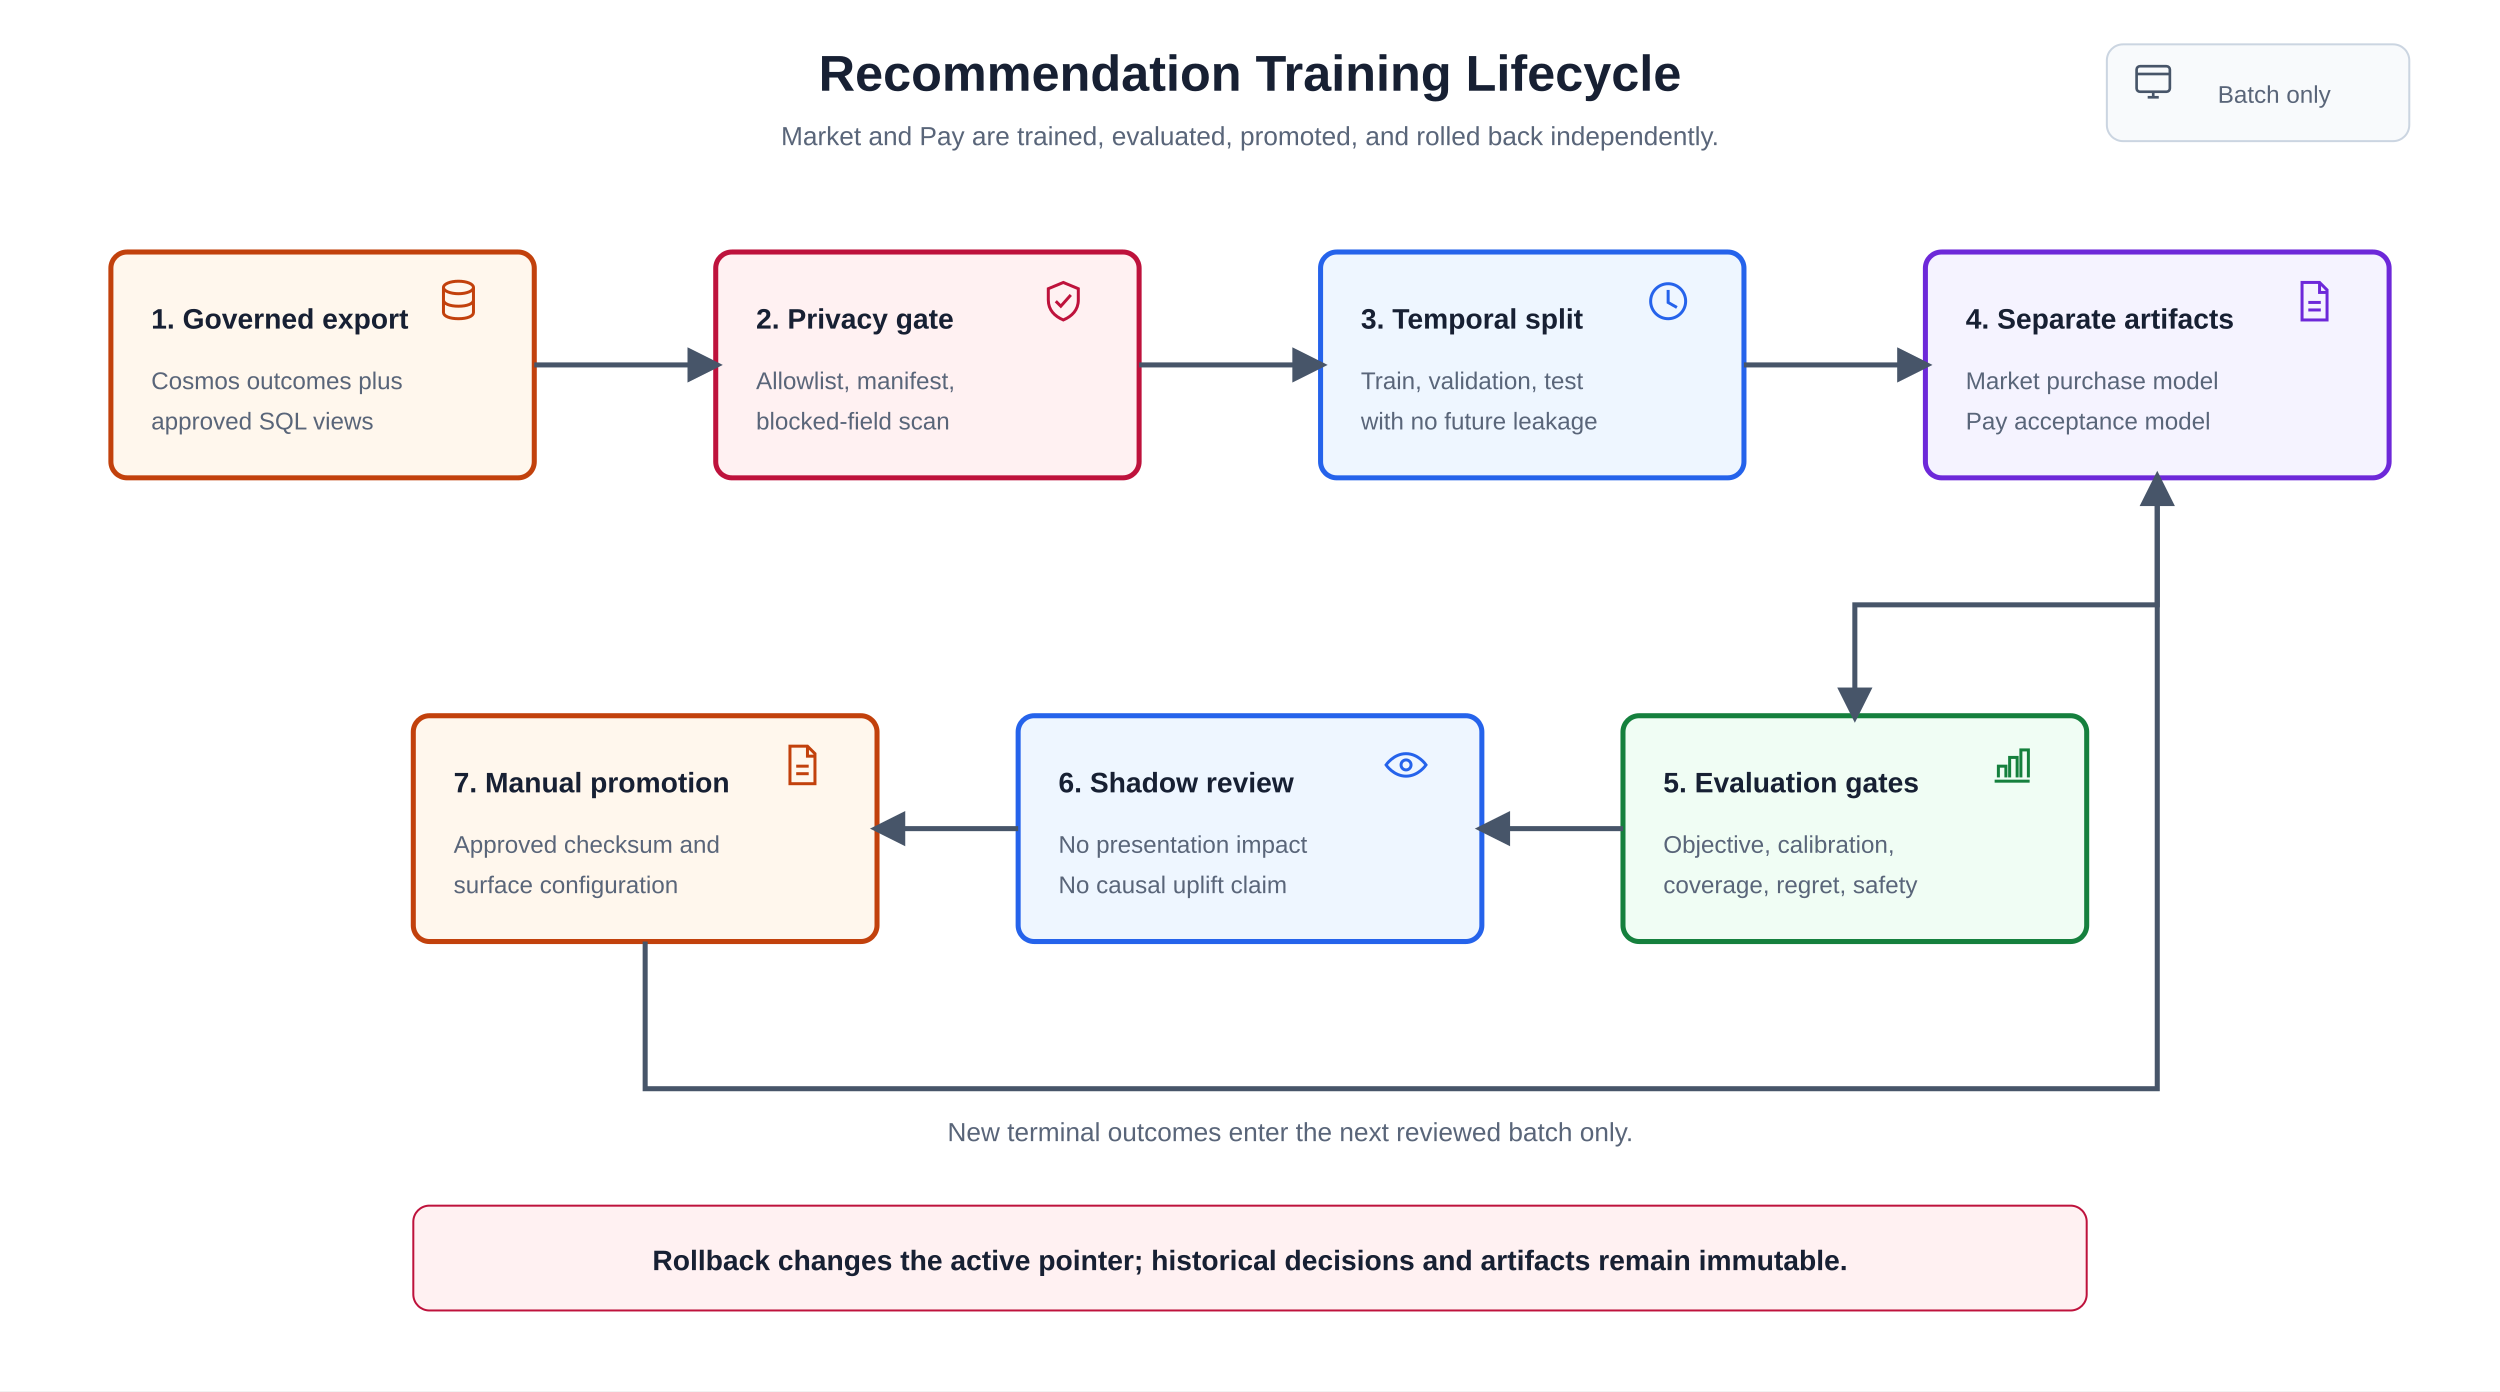
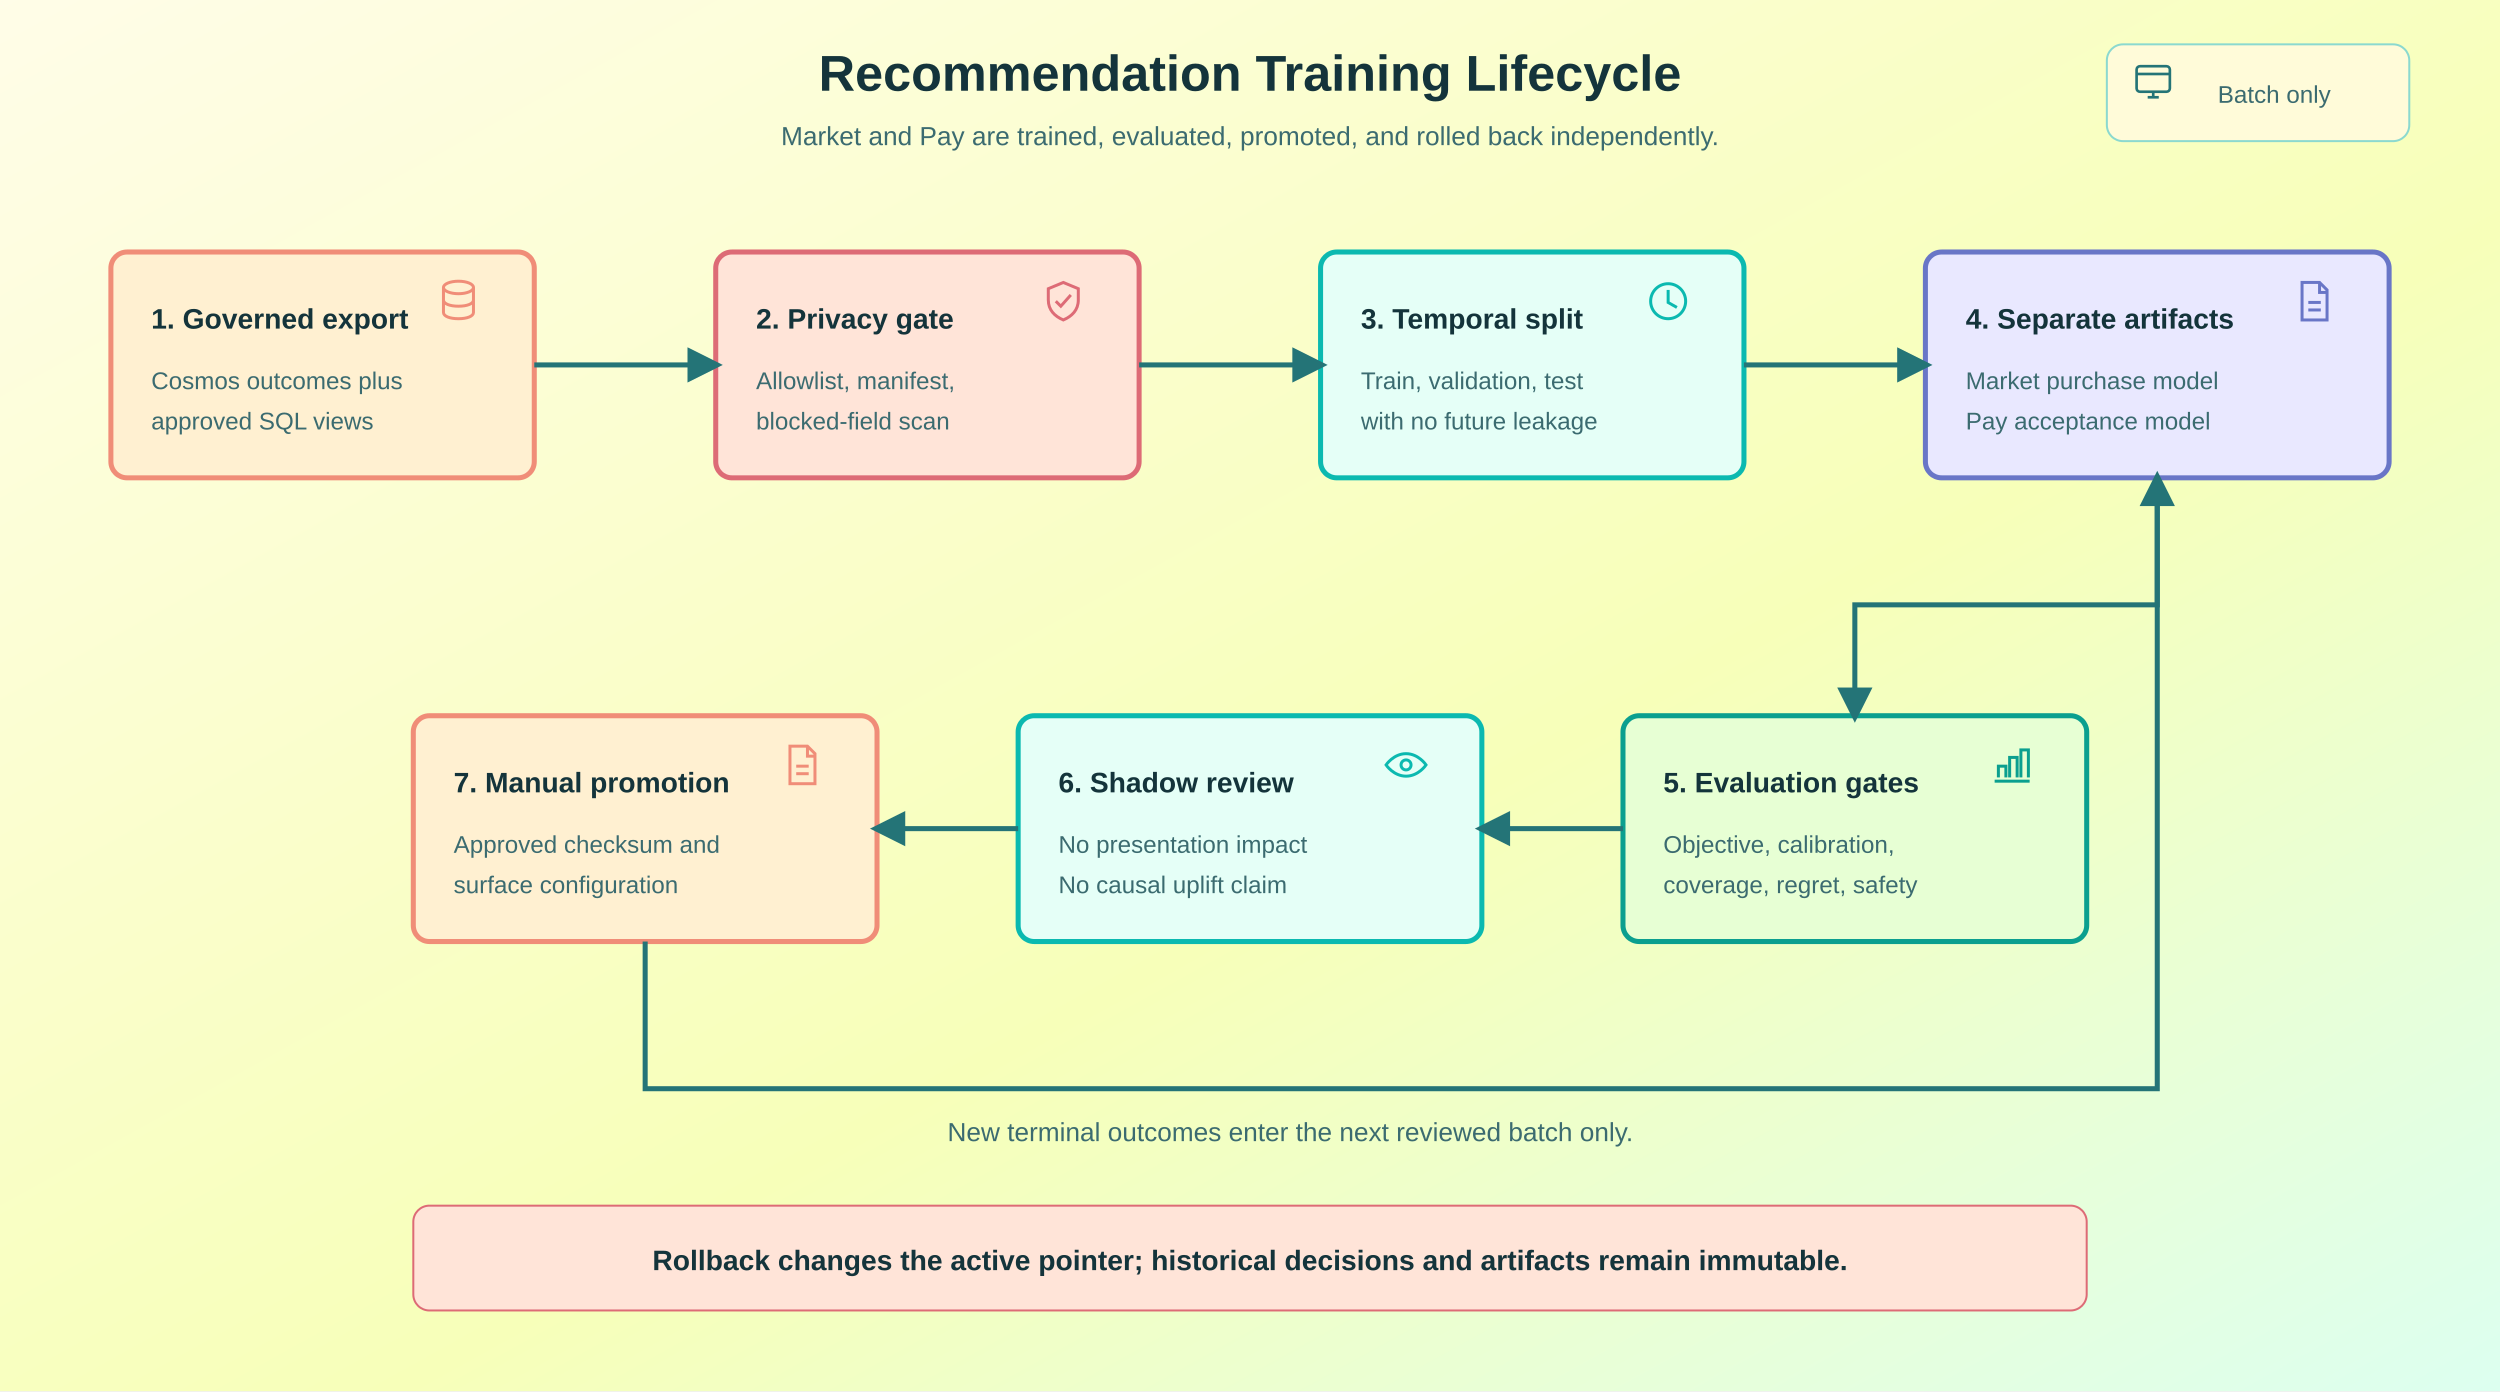
<svg xmlns="http://www.w3.org/2000/svg" viewBox="0 0 1240 690" role="img" aria-labelledby="title desc">
  <defs>
+     <linearGradient id="ecloeBg" x1="0" y1="0" x2="1" y2="1">
+       <stop offset="0%" stop-color="#fffde8" />
+       <stop offset="58%" stop-color="#f7ffb9" />
+       <stop offset="100%" stop-color="#dcfff0" />
+     </linearGradient>
    <marker id="a" viewBox="0 0 10 10" refX="8" refY="5" markerWidth="7" markerHeight="7" orient="auto">
-       <path d="M0 0L10 5L0 10Z" fill="#475569" />
+       <path d="M0 0L10 5L0 10Z" fill="#247477" />
    </marker>
-     <style>.t{font:700 25px Segoe UI,Arial;fill:#172033}.s{font:13px Segoe UI,Arial;fill:#596579}.h{font:700 14px Segoe UI,Arial;fill:#172033}.b{font:12px Segoe UI,Arial;fill:#596579}.l{fill:none;stroke:#475569;stroke-width:2.5;marker-end:url(#a)}</style>
+     <style>.t{font:700 25px Segoe UI,Arial;fill:#14343b}.s{font:13px Segoe UI,Arial;fill:#3b6b70}.h{font:700 14px Segoe UI,Arial;fill:#14343b}.b{font:12px Segoe UI,Arial;fill:#3b6b70}.l{fill:none;stroke:#247477;stroke-width:2.5;marker-end:url(#a)}</style>
    <g id="icon-web" fill="none" stroke="currentColor" stroke-width="2.4">
      <rect x="5" y="7" width="30" height="23" rx="3" />
      <path d="M5 14h30M15 35h10M20 30v5" />
    </g>
    <g id="icon-data" fill="none" stroke="currentColor" stroke-width="2.4">
      <ellipse cx="20" cy="9" rx="12" ry="5" />
      <path d="M8 9v20c0 3 5 5 12 5s12-2 12-5V9M8 19c0 3 5 5 12 5s12-2 12-5" />
    </g>
    <g id="icon-shield" fill="none" stroke="currentColor" stroke-width="2.4">
      <path d="M20 5l12 5v9c0 8-5 13-12 16C13 32 8 27 8 19v-9z" />
      <path d="M14 20l4 4 8-9" />
    </g>
    <g id="icon-clock" fill="none" stroke="currentColor" stroke-width="2.4">
      <circle cx="20" cy="20" r="14" />
      <path d="M20 11v10l7 4" />
    </g>
    <g id="icon-chart" fill="none" stroke="currentColor" stroke-width="2.4">
      <path d="M7 33h28M10 30V21h6v9M19 30V14h6v16M28 30V8h6v22" />
    </g>
    <g id="icon-file" fill="none" stroke="currentColor" stroke-width="2.4">
      <path d="M11 5h14l6 6v24H11zM25 5v8h6M16 21h10M16 27h10" />
    </g>
    <g id="icon-eye" fill="none" stroke="currentColor" stroke-width="2.4">
      <path d="M4 20s6-9 16-9 16 9 16 9-6 9-16 9S4 20 4 20z" />
      <circle cx="20" cy="20" r="4" />
    </g>
  </defs>
-   <rect width="1240" height="690" fill="#fff" />
+   <rect width="1240" height="690" fill="url(#ecloeBg)" />
  <text x="620" y="45" text-anchor="middle" class="t">Recommendation Training Lifecycle</text>
  <text x="620" y="72" text-anchor="middle" class="s">Market and Pay are trained, evaluated, promoted, and rolled back independently.</text>
  <g data-card="true" transform="translate(1045 22)">
-     <rect width="150" height="48" rx="8" fill="#f8fafc" stroke="#cbd5e1" />
-     <use href="#icon-web" transform="translate(12 7) scale(.55)" color="#475569" />
+     <rect width="150" height="48" rx="8" fill="#fffbd9" stroke="#8bd9cf" />
+     <use href="#icon-web" transform="translate(12 7) scale(.55)" color="#247477" />
    <text x="55" y="29" class="b">Batch only</text>
  </g>
  <g transform="translate(55 125)">
-     <rect width="210" height="112" rx="8" fill="#fff7ed" stroke="#c2410c" stroke-width="2.5" />
-     <use href="#icon-data" transform="translate(160 12) scale(.62)" color="#c2410c" />
+     <rect width="210" height="112" rx="8" fill="#fff0d1" stroke="#f08d78" stroke-width="2.5" />
+     <use href="#icon-data" transform="translate(160 12) scale(.62)" color="#f08d78" />
    <text x="20" y="38" class="h">1. Governed export</text>
    <text x="20" y="68" class="b">Cosmos outcomes plus</text>
    <text x="20" y="88" class="b">approved SQL views</text>
  </g>
  <g transform="translate(355 125)">
-     <rect width="210" height="112" rx="8" fill="#fff1f2" stroke="#be123c" stroke-width="2.5" />
-     <use href="#icon-shield" transform="translate(160 12) scale(.62)" color="#be123c" />
+     <rect width="210" height="112" rx="8" fill="#ffe4d8" stroke="#dd6b76" stroke-width="2.5" />
+     <use href="#icon-shield" transform="translate(160 12) scale(.62)" color="#dd6b76" />
    <text x="20" y="38" class="h">2. Privacy gate</text>
    <text x="20" y="68" class="b">Allowlist, manifest,</text>
    <text x="20" y="88" class="b">blocked-field scan</text>
  </g>
  <g transform="translate(655 125)">
-     <rect width="210" height="112" rx="8" fill="#eef6ff" stroke="#2563eb" stroke-width="2.5" />
-     <use href="#icon-clock" transform="translate(160 12) scale(.62)" color="#2563eb" />
+     <rect width="210" height="112" rx="8" fill="#e5fff7" stroke="#0bb9b0" stroke-width="2.5" />
+     <use href="#icon-clock" transform="translate(160 12) scale(.62)" color="#0bb9b0" />
    <text x="20" y="38" class="h">3. Temporal split</text>
    <text x="20" y="68" class="b">Train, validation, test</text>
    <text x="20" y="88" class="b">with no future leakage</text>
  </g>
  <g transform="translate(955 125)">
-     <rect width="230" height="112" rx="8" fill="#f5f3ff" stroke="#6d28d9" stroke-width="2.5" />
-     <use href="#icon-file" transform="translate(180 12) scale(.62)" color="#6d28d9" />
+     <rect width="230" height="112" rx="8" fill="#e9e8ff" stroke="#6976c7" stroke-width="2.5" />
+     <use href="#icon-file" transform="translate(180 12) scale(.62)" color="#6976c7" />
    <text x="20" y="38" class="h">4. Separate artifacts</text>
    <text x="20" y="68" class="b">Market purchase model</text>
    <text x="20" y="88" class="b">Pay acceptance model</text>
  </g>
  <g transform="translate(805 355)">
-     <rect width="230" height="112" rx="8" fill="#f0fdf4" stroke="#15803d" stroke-width="2.5" />
-     <use href="#icon-chart" transform="translate(180 12) scale(.62)" color="#15803d" />
+     <rect width="230" height="112" rx="8" fill="#e7ffd4" stroke="#0b9f8f" stroke-width="2.5" />
+     <use href="#icon-chart" transform="translate(180 12) scale(.62)" color="#0b9f8f" />
    <text x="20" y="38" class="h">5. Evaluation gates</text>
    <text x="20" y="68" class="b">Objective, calibration,</text>
    <text x="20" y="88" class="b">coverage, regret, safety</text>
  </g>
  <g transform="translate(505 355)">
-     <rect width="230" height="112" rx="8" fill="#eef6ff" stroke="#2563eb" stroke-width="2.5" />
-     <use href="#icon-eye" transform="translate(180 12) scale(.62)" color="#2563eb" />
+     <rect width="230" height="112" rx="8" fill="#e5fff7" stroke="#0bb9b0" stroke-width="2.5" />
+     <use href="#icon-eye" transform="translate(180 12) scale(.62)" color="#0bb9b0" />
    <text x="20" y="38" class="h">6. Shadow review</text>
    <text x="20" y="68" class="b">No presentation impact</text>
    <text x="20" y="88" class="b">No causal uplift claim</text>
  </g>
  <g transform="translate(205 355)">
-     <rect width="230" height="112" rx="8" fill="#fff7ed" stroke="#c2410c" stroke-width="2.5" />
-     <use href="#icon-file" transform="translate(180 12) scale(.62)" color="#c2410c" />
+     <rect width="230" height="112" rx="8" fill="#fff0d1" stroke="#f08d78" stroke-width="2.5" />
+     <use href="#icon-file" transform="translate(180 12) scale(.62)" color="#f08d78" />
    <text x="20" y="38" class="h">7. Manual promotion</text>
    <text x="20" y="68" class="b">Approved checksum and</text>
    <text x="20" y="88" class="b">surface configuration</text>
  </g>
  <path d="M265 181H355" class="l" />
  <path d="M565 181H655" class="l" />
  <path d="M865 181H955" class="l" />
  <path d="M1070 237V300H920V355" class="l" />
  <path d="M805 411H735" class="l" />
  <path d="M505 411H435" class="l" />
  <path d="M320 467V540H1070V237" class="l" />
  <text x="640" y="566" text-anchor="middle" class="s">New terminal outcomes enter the next reviewed batch only.</text>
-   <rect x="205" y="598" width="830" height="52" rx="8" fill="#fff1f2" stroke="#be123c" />
+   <rect x="205" y="598" width="830" height="52" rx="8" fill="#ffe4d8" stroke="#dd6b76" />
  <text x="620" y="630" text-anchor="middle" class="h">Rollback changes the active pointer; historical decisions and artifacts remain immutable.</text>
</svg>
